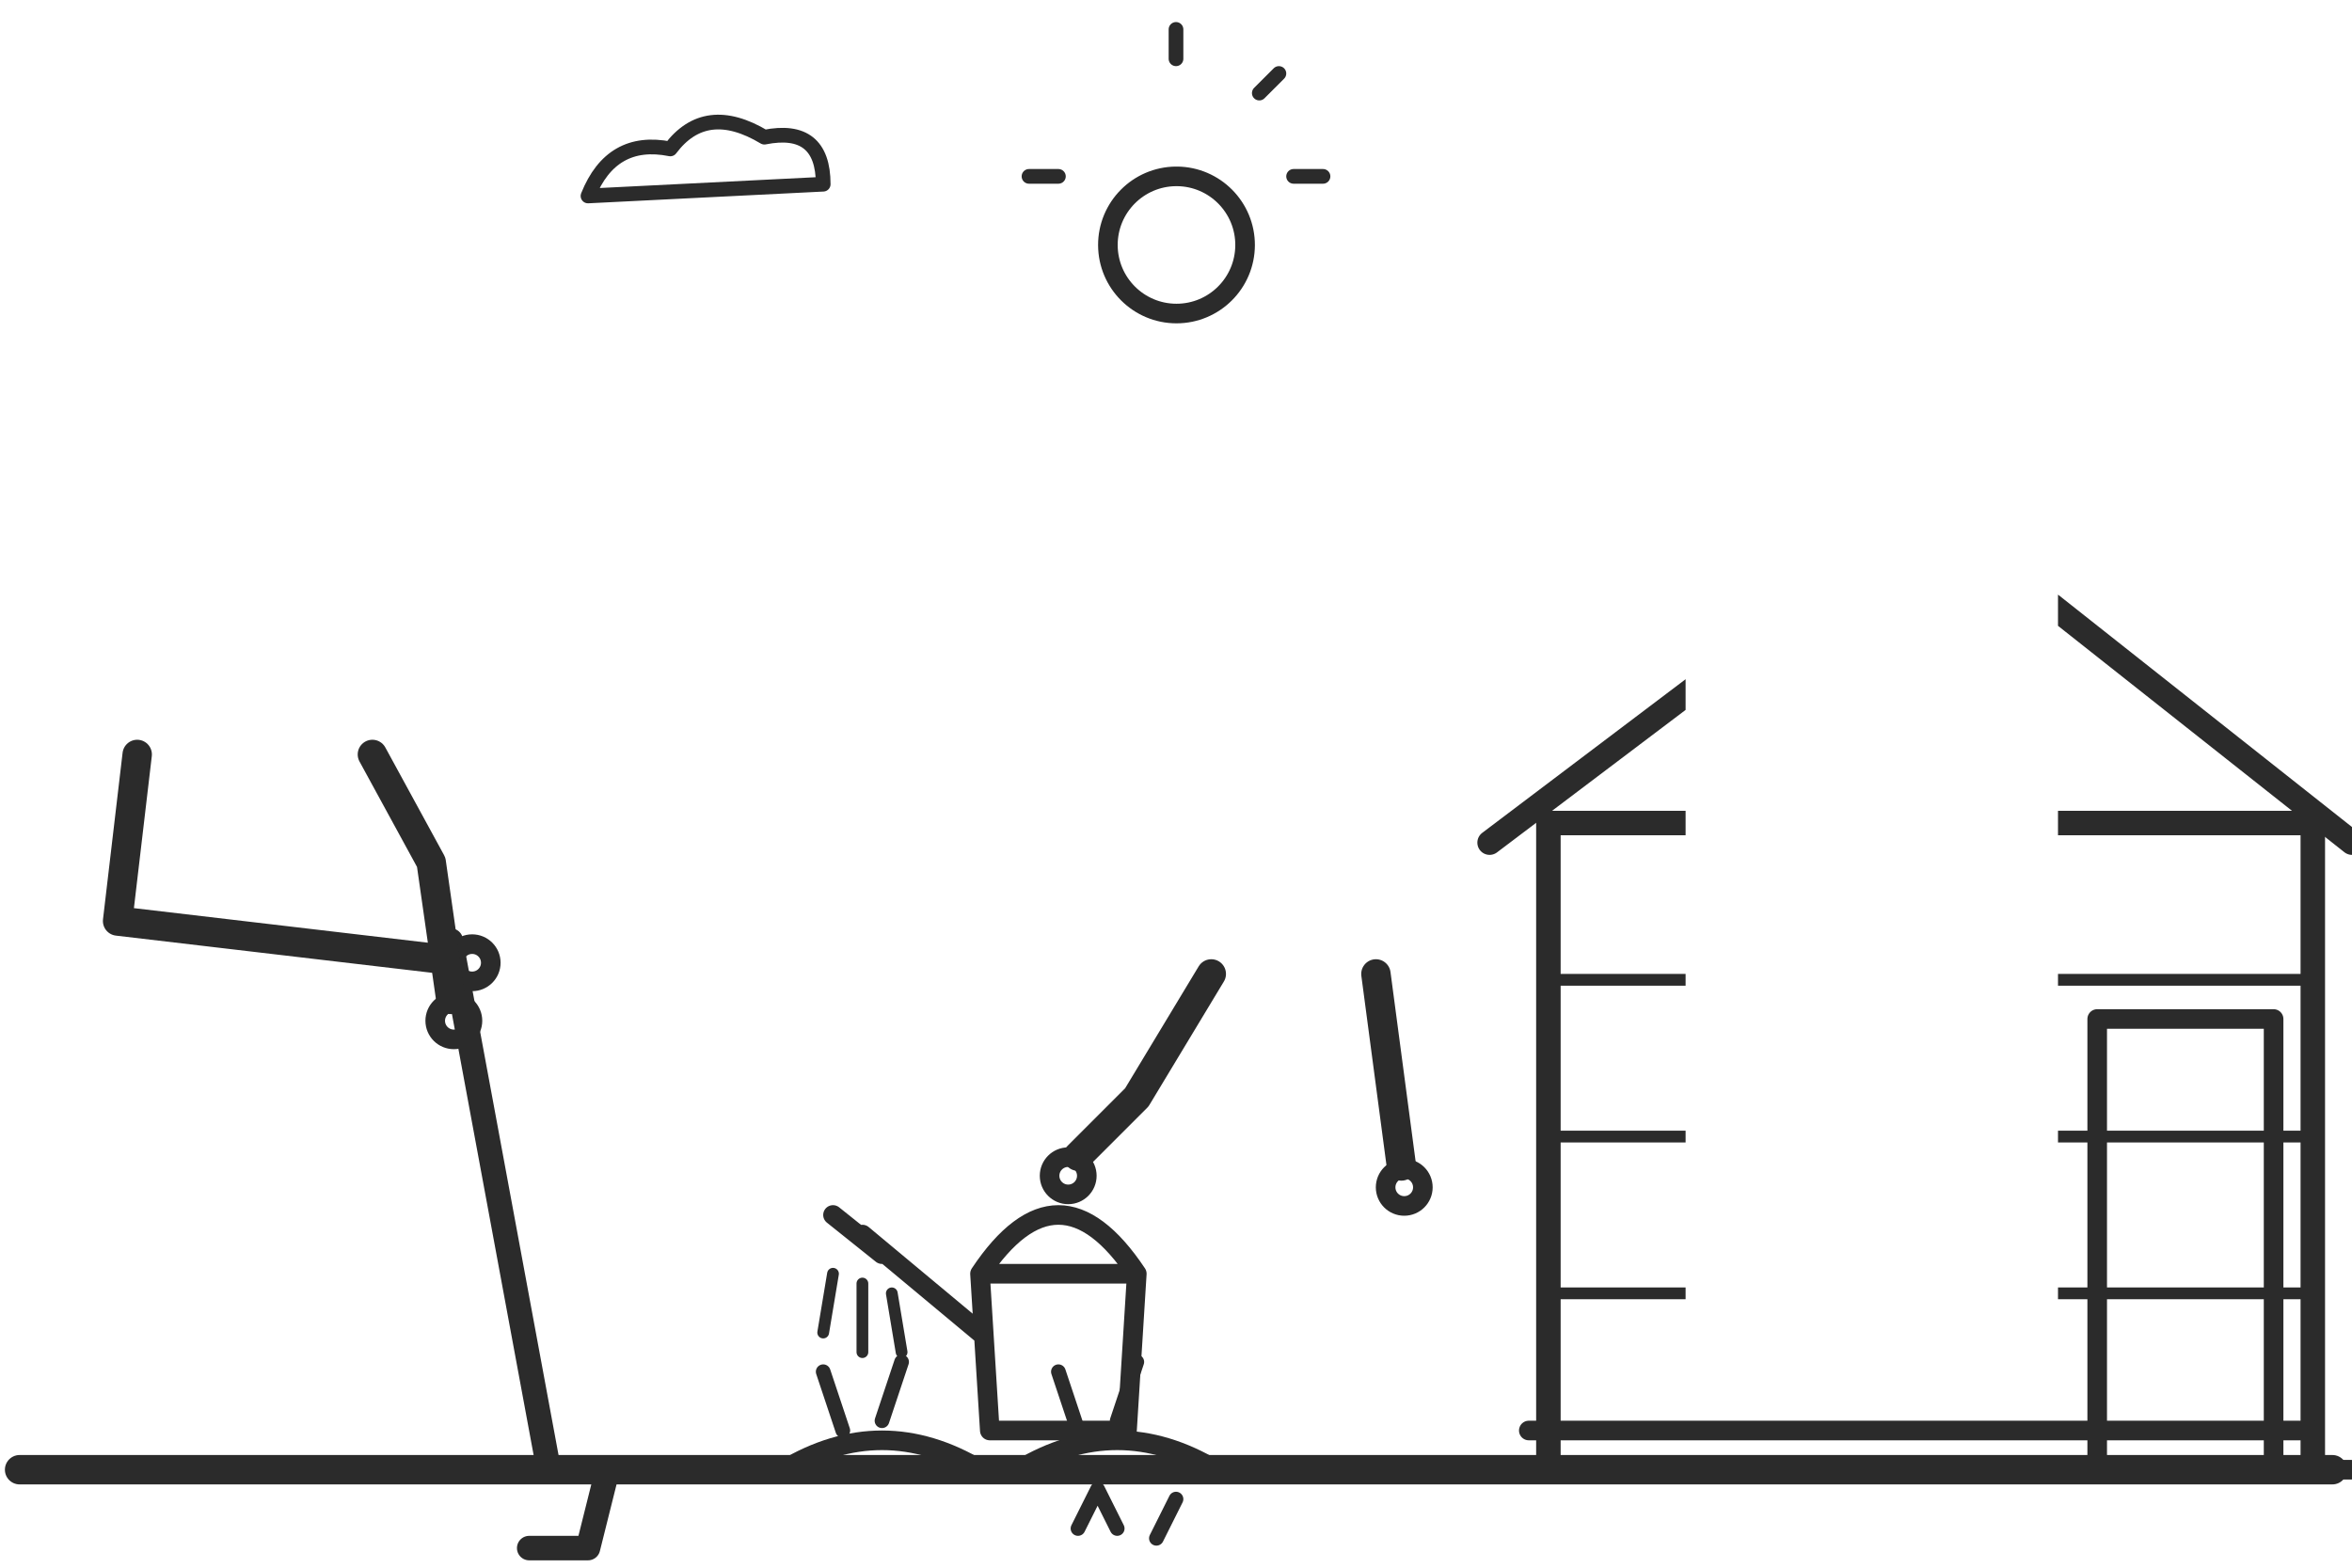
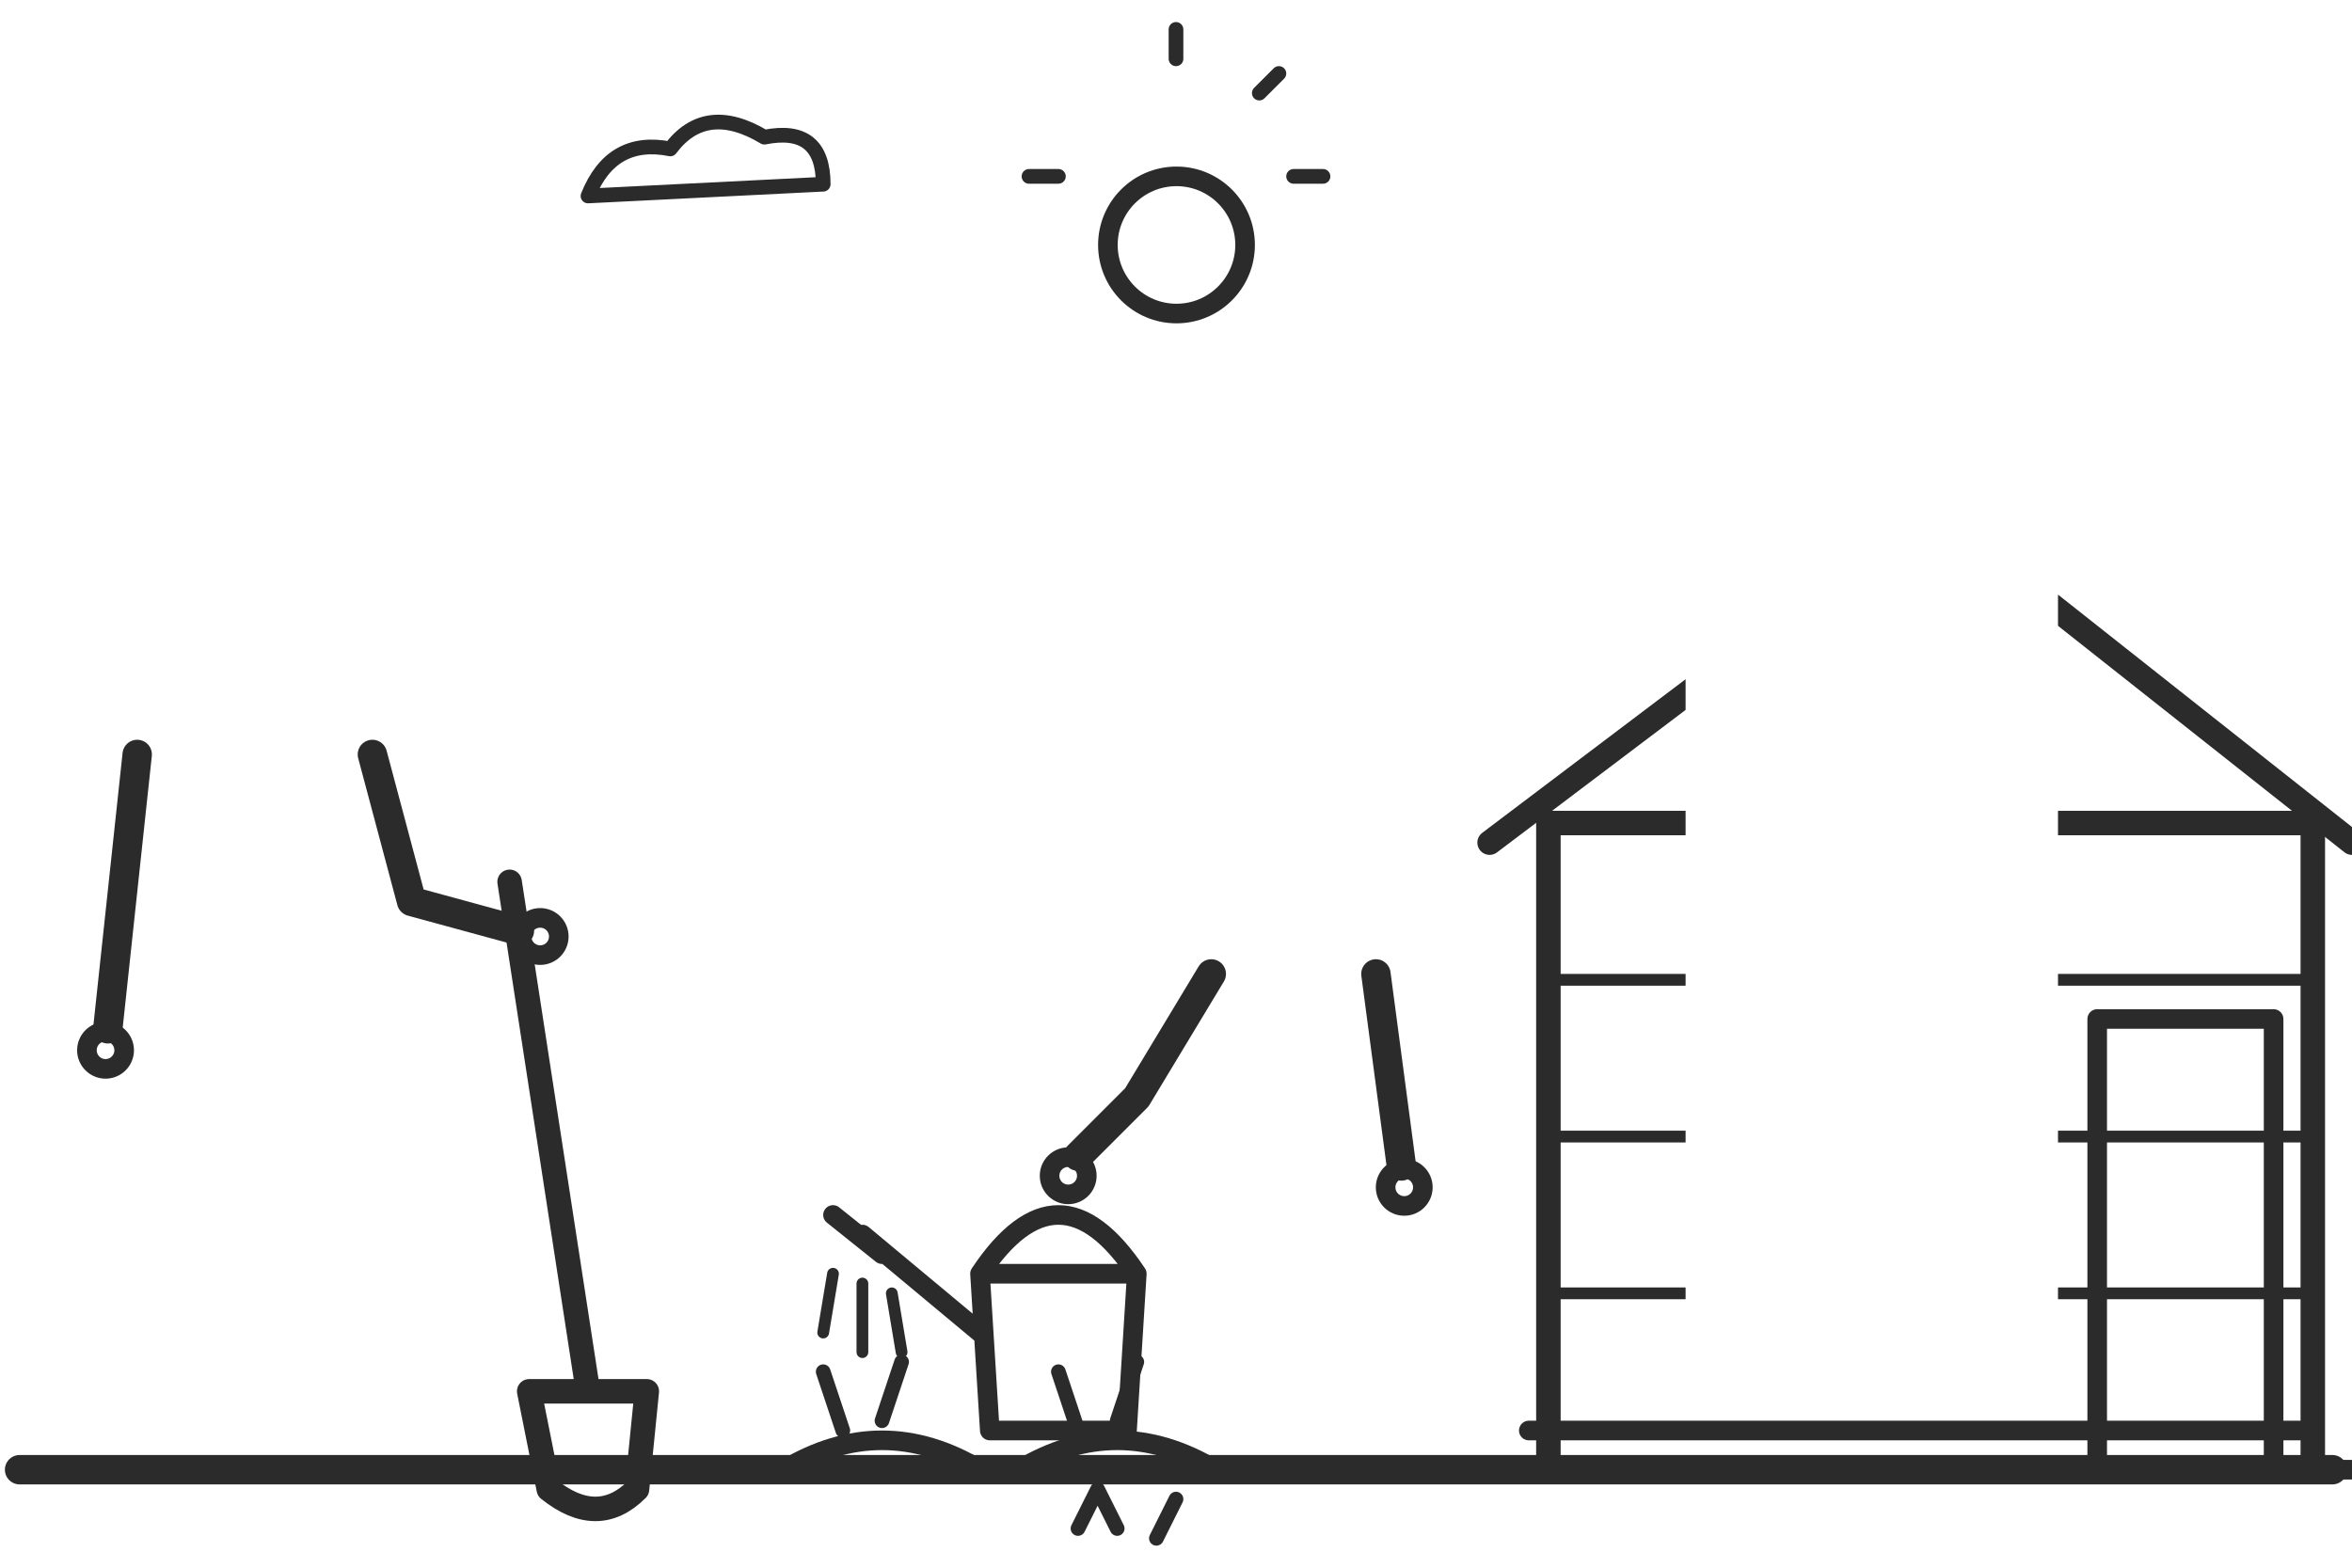
<svg xmlns="http://www.w3.org/2000/svg" viewBox="0 0 240 160">
  <defs>
    <clipPath id="L17-k1">
      <path d="M-60 -60 L300 -60 L300 220 L-60 220 Z M172 50 L210 50 L210 150 L172 150 Z" clip-rule="evenodd" />
    </clipPath>
  </defs>
  <g fill="none" stroke="#2b2b2b" stroke-width="3" stroke-linecap="round" stroke-linejoin="round">
    <path d="M2 150 H238" />
    <path d="M110 156 L112 152 L114 156 M118 157 L120 153" stroke-width="1.5" />
    <g clip-path="url(#L17-k1)">
      <path d="M158 150 V84 H236 V150" stroke-width="2.5" />
      <path d="M152 86 L197 52 L240 86" stroke-width="2.5" />
      <path d="M187 68 H207 V80 H187 Z M197 68 V80" stroke-width="2" />
      <path d="M158 100 H236 M158 116 H236 M158 132 H236" stroke-width="1.2" />
      <path d="M214 150 V104 H232 V150" stroke-width="2" />
    </g>
    <use href="#babushka" x="172" y="50" width="40" height="100" />
    <path d="M152 150 H240 M156 146 H236" stroke-width="2" />
    <path d="M80 150 Q90 144 100 150 M104 150 Q114 144 124 150" stroke-width="2" />
    <path d="M86 146 L84 140 M90 145 L92 139 M110 146 L108 140 M114 145 L116 139" stroke-width="1.5" />
    <use href="#ivan-noarms" x="6" y="50" width="40" height="100" />
-     <path d="M46 96 L56 150 M50 150 H62 L60 158 H54" stroke-width="2.5" />
-     <path d="M14 77 L12 94 L46 98" />
-     <circle cx="48.18" cy="98.26" r="1.9" stroke-width="2" />
-     <path d="M38 77 L44 88 L46 102" />
-     <circle cx="46.31" cy="104.18" r="1.9" stroke-width="2" />
+     <path d="M52 90 L60 142 M54 142 H66 L65 152 Q61 156 56 152 Z" stroke-width="2.5" />
+     <path d="M14 77 L11 105" />
+     <circle cx="10.77" cy="107.19" r="1.9" stroke-width="2" />
+     <path d="M38 77 L42 92 L53 95" />
+     <circle cx="55.12" cy="95.58" r="1.9" stroke-width="2" />
    <use href="#misha-noarms" x="112" y="50" width="40" height="100" />
    <path d="M140.4 99.4 L143 119" />
    <circle cx="143.29" cy="121.18" r="1.9" stroke-width="2" />
    <path d="M123.6 99.4 L116 112 L110 118" />
    <circle cx="109" cy="120" r="1.9" stroke-width="2" />
    <path d="M100 130 H116 L115 146 H101 Z M100 130 Q108 118 116 130 M100 136 L88 126 M85 124 L90 128" stroke-width="2" />
    <path d="M85 130 L84 136 M88 131 L88 138 M91 132 L92 138" stroke-width="1.2" />
    <path d="M60 20 Q62.4 14 68.4 15.2 Q72 10.4 78 14 Q84 12.8 84 18.8 Z" stroke-width="1.5" />
    <path d="M120 18 A7 7 0 1 0 120.1 18" stroke-width="2" />
    <path d="M120 6 V3 M132 18 H135 M128.5 9.5 L130.5 7.5 M108 18 H105" stroke-width="1.5" />
  </g>
</svg>
